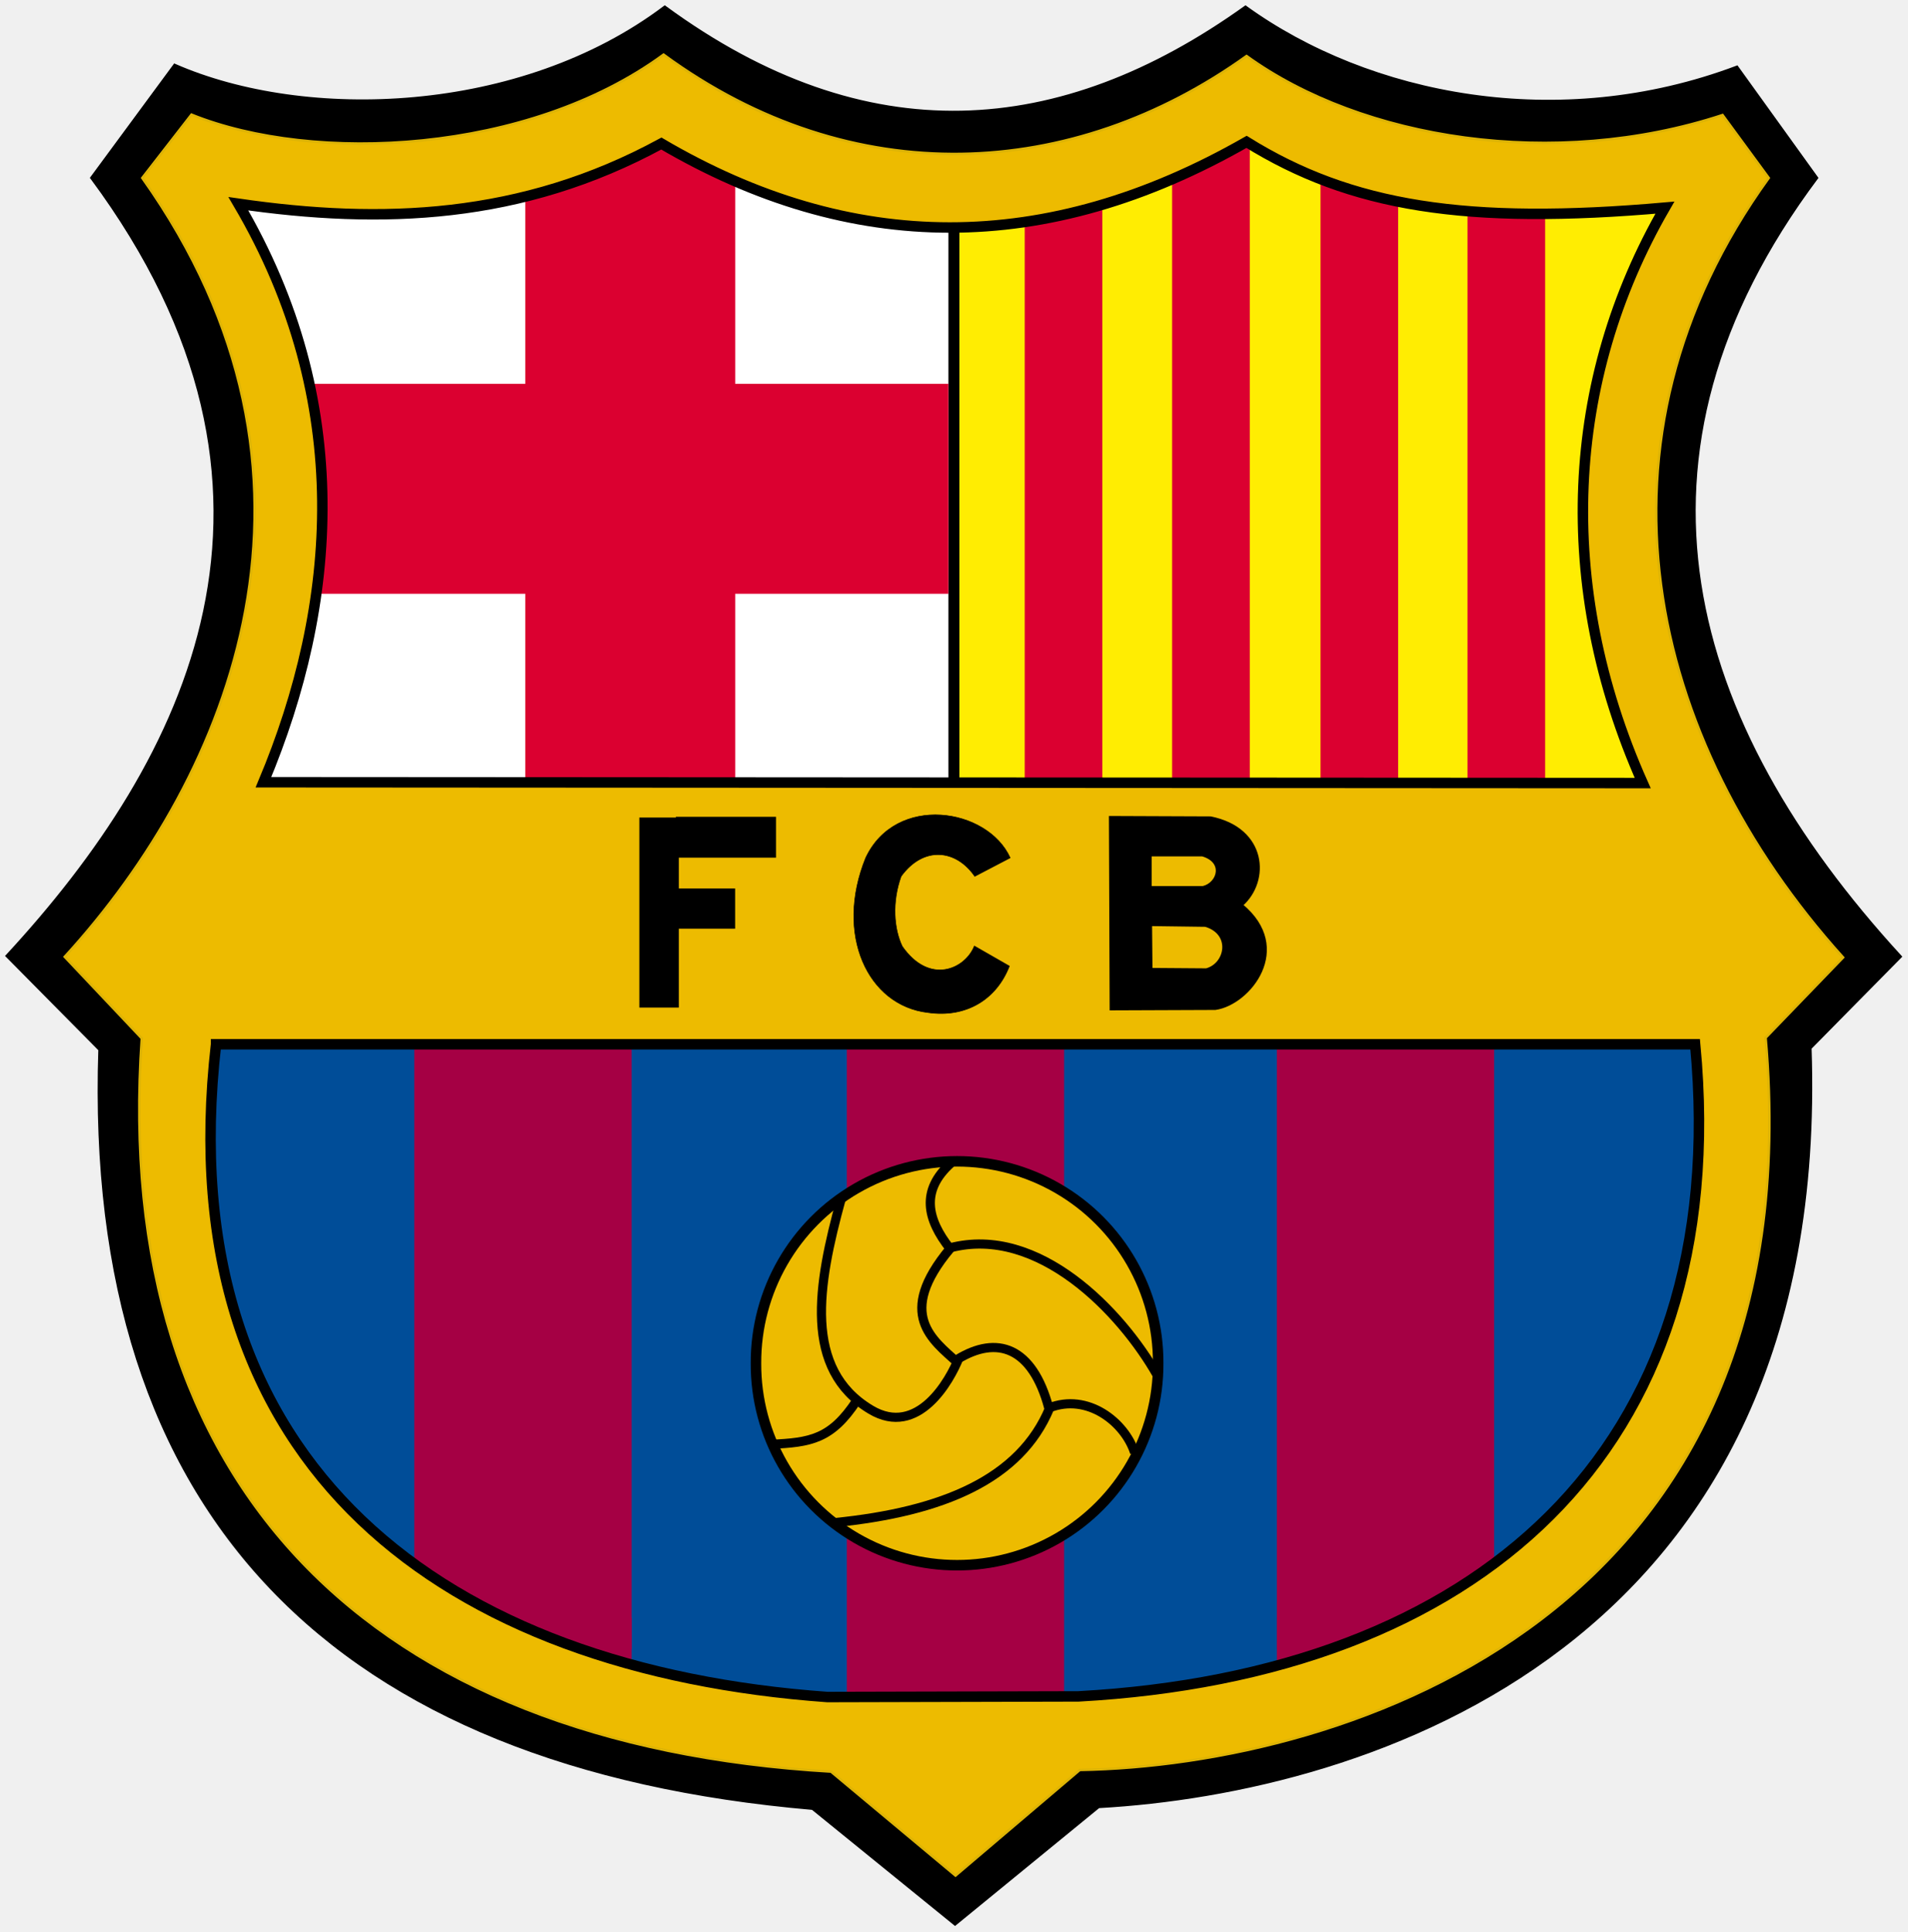
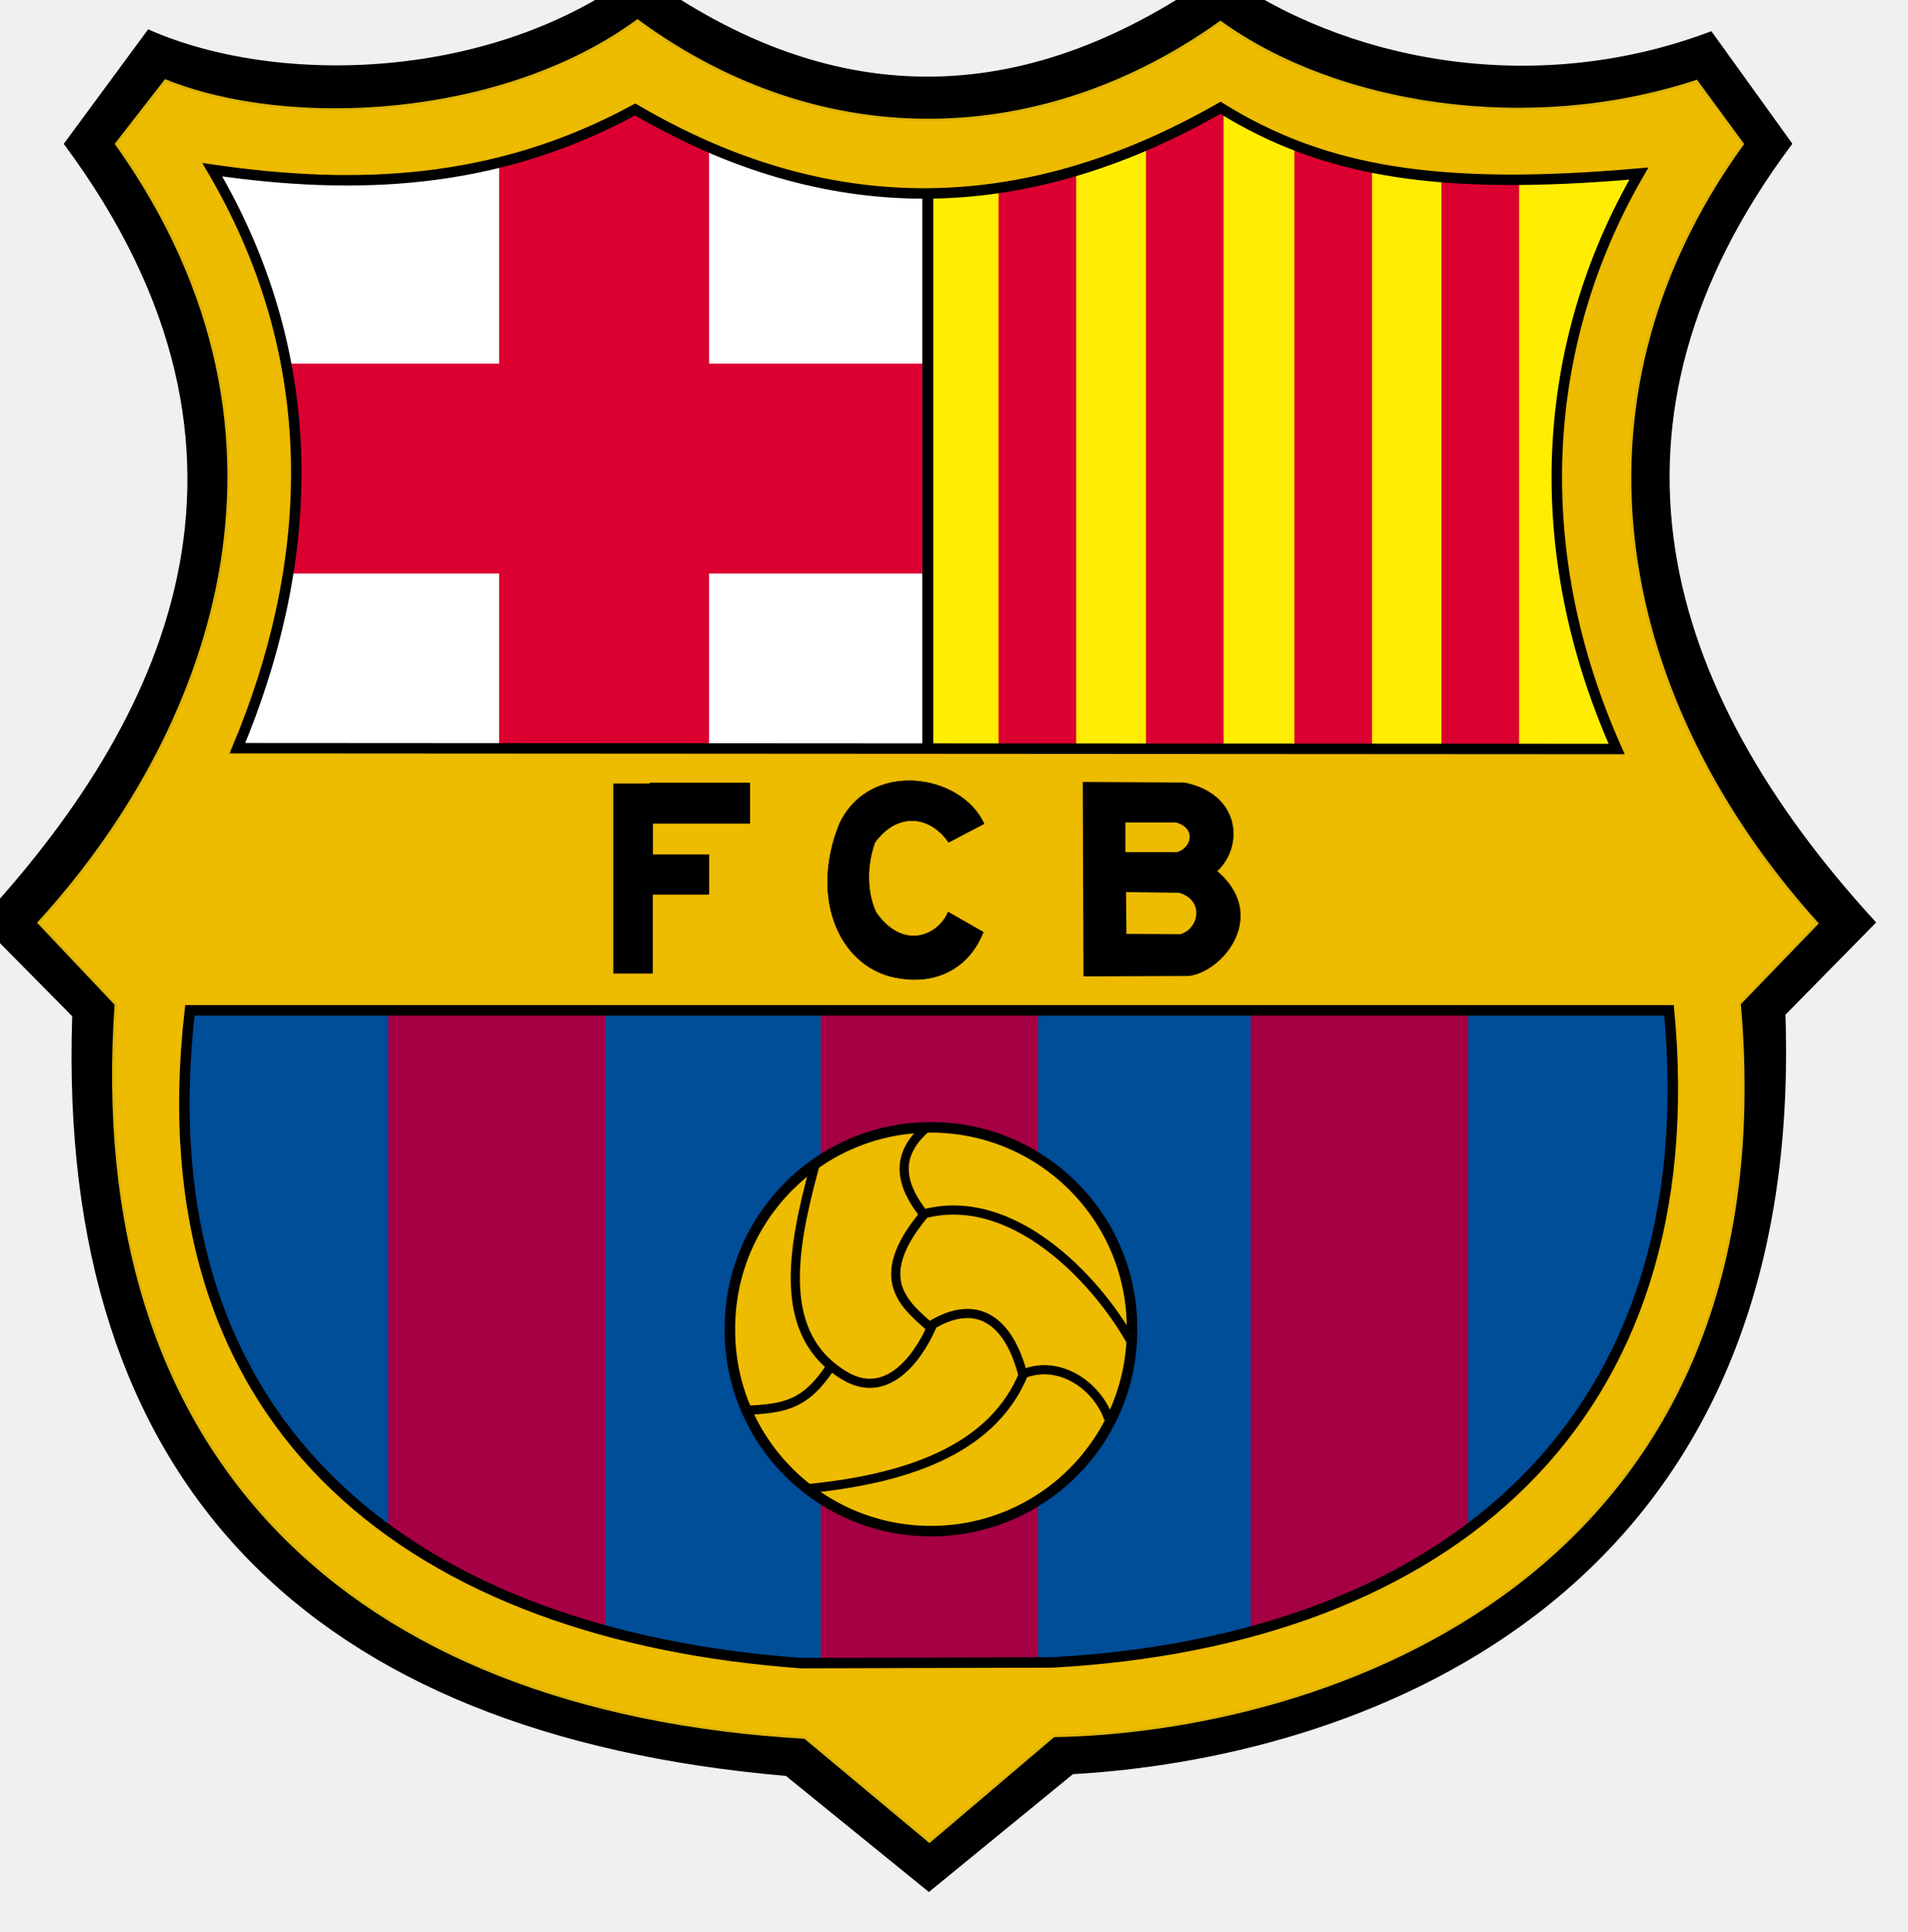
- <svg xmlns="http://www.w3.org/2000/svg" version="1.0" viewBox="1.89 2.46 138.04 139.75">
-   <path d="M74.644 174.448c50.081 21.983 132.278 19.38 187.41-22.228 77.09 56.484 151.285 50.686 222.027 0 47.165 34.092 119.78 48.648 187.916 22.944l30.545 42.44c-79.649 106.443-50.166 208.19 31.988 297.731l-34.498 34.98c7.815 229.58-169.998 284.393-272.102 290.083l-54.897 44.915-54.487-44.245C136.26 825.325 40.016 729.158 45.97 550.904L10.5 515.068C79.804 440.105 131.882 337.67 42.855 217.58z" style="fill:#000;fill-opacity:1;fill-rule:evenodd;stroke:#000;stroke-width:1px;stroke-linecap:butt;stroke-linejoin:miter;stroke-opacity:1" transform="translate(.398 -25.853)scale(.18927)" data-source="https://football-logos.cc" />
-   <path d="M78.794 546.281h586.55c15.415 162.311-87.706 249.98-244.514 258.598l-99.643.252c-150.023-10.784-261.795-89.993-242.393-258.85" style="fill:#004d98;fill-opacity:1;fill-rule:evenodd;stroke:none" transform="translate(.398 -25.853)scale(.18927)" />
-   <path d="M331.65 548.233h83.086v259.363H331.65z" style="fill:#a50044;fill-opacity:1;fill-rule:nonzero;stroke:none" transform="translate(.398 -25.853)scale(.18927)" />
-   <path d="M166.417 548.233h83.086v231.796h-83.086z" style="fill:#a50044;fill-opacity:1;fill-rule:nonzero;stroke:none" transform="translate(.373 -25.853)scale(.18927)" />
-   <path d="M195.386 768.152h54.117v23.877h-54.117zm300.817-219.919h83.086v231.796h-83.086z" style="fill:#a50044;fill-opacity:1;fill-rule:nonzero;stroke:none" transform="translate(.373 -25.853)scale(.18927)" />
-   <path d="M496.203 768.152h54.117v23.877h-54.117z" style="fill:#a50044;fill-opacity:1;fill-rule:nonzero;stroke:none" transform="translate(.373 -25.853)scale(.18927)" />
-   <path d="M370.491 228.08v230.373L90.5 460.48l28.86-110.884L83.41 216.94l177.21-22.784z" style="fill:#fff;fill-opacity:1;fill-rule:evenodd;stroke:none;stroke-width:1px;stroke-linecap:butt;stroke-linejoin:miter;stroke-opacity:1" transform="translate(.398 -25.853)scale(.18927)" />
-   <path d="M374.542 228.08v230.373l279.993 2.026-28.86-110.884 35.948-132.655-177.21-22.784z" style="fill:#ffed02;fill-opacity:1;fill-rule:evenodd;stroke:none" transform="translate(.398 -25.853)scale(.18927)" />
-   <path d="M208.704 200.719h80.278v256.307h-80.278z" style="fill:#db0030;fill-opacity:1;fill-rule:nonzero;stroke:none" transform="translate(.398 -25.853)scale(.18927)" />
-   <path d="M296.322-370.491H376.6v249.801h-80.278z" style="fill:#db0030;fill-opacity:1;fill-rule:nonzero;stroke:none" transform="rotate(90 13.125 -12.727)scale(.18927)" />
-   <path d="M399.801 218.888h29.691v236.469h-29.691zm56.362-16.939h29.691v253.966h-29.691zm56.732 14.315h29.691v240.18h-29.691zm56.201 8.799h29.691V456.23h-29.691z" style="fill:#db0030;fill-opacity:1;fill-rule:nonzero;stroke:none" transform="translate(.373 -25.853)scale(.18927)" data-source="https://football-logos.cc" />
-   <path d="M261.587 170.469c-51.707 37.9-133.53 41.887-180.5 22.937l-18.813 24.219c80.708 113.56 34.338 227.81-29.656 297.781l29.469 31.188c-11.958 171.165 87.93 270.157 263.531 280.343l47.594 39.75 47.5-40.375c102.26-1.763 281.57-59.115 262.25-279.968l29.625-30.688c-75.153-83.346-101.056-197.505-28.438-298.031l-17.656-24.062c-64.255 21.116-137.765 9.411-182-22.563-66.348 47.537-150.605 52.444-222.906-.531zM485.087 203c39.892 24.77 83.974 31.818 159.969 25.156-38.055 65.84-42.165 144.274-8.47 220l-527.374-.312c28.364-67.666 34.872-145.53-9.594-221.188 54.813 7.958 108.356 6.051 161.75-23 72.423 42.515 146.929 43.293 223.719-.656zM90.493 548.844h565.531c14.863 156.492-84.563 241.002-235.75 249.312l-96.094.25c-144.644-10.398-252.393-86.76-233.687-249.562z" style="fill:#edbb00;fill-opacity:1;fill-rule:evenodd;stroke:#deb405;stroke-width:.938px;stroke-linecap:butt;stroke-linejoin:miter;stroke-opacity:1" transform="translate(.398 -25.853)scale(.18927)" />
-   <path d="M99.008 227.48c44.466 75.657 37.953 153.52 9.59 221.186l527.362.312c-33.695-75.727-29.57-154.161 8.483-220.001-75.994 6.66-120.065-.38-159.957-25.15-76.79 43.95-151.32 43.155-223.744.64-53.393 29.05-106.921 30.971-161.734 23.013zm-8.52 321.363H656.01c14.863 156.492-84.561 241.017-235.748 249.328l-96.07.243c-144.646-10.398-252.41-86.768-233.704-249.57zm282.209-313.45v213.684" style="fill:none;fill-rule:evenodd;stroke:#000;stroke-width:4;stroke-linecap:butt;stroke-linejoin:miter;stroke-miterlimit:4;stroke-dasharray:none;stroke-opacity:1" transform="translate(.398 -25.853)scale(.18927)" />
-   <path d="M391.554 656.71a57.378 57.378 0 1 1-114.755 0 57.378 57.378 0 1 1 114.755 0z" style="fill:#edbb00;fill-opacity:1;fill-rule:nonzero;stroke:#000;stroke-width:3;stroke-linecap:butt;stroke-linejoin:miter;stroke-miterlimit:4;stroke-opacity:1;stroke-dasharray:none;stroke-dashoffset:0" transform="translate(-13.608 -65.45)scale(.25363)" />
-   <g style="stroke-width:3.5;stroke-miterlimit:4;stroke-dasharray:none">
-     <path d="M329.448 608.16c-8.975 32.709-14.54 64.915 11.35 80.391 18.09 10.814 30.322-11.24 33.711-19.784" style="fill:none;fill-rule:evenodd;stroke:#000;stroke-width:3.5;stroke-linecap:butt;stroke-linejoin:miter;stroke-miterlimit:4;stroke-dasharray:none;stroke-opacity:1" transform="translate(.398 -25.853)scale(.18927)" />
-     <path d="M302.65 701.792c15.157-.692 23.066-1.938 32.788-16.709" style="fill:none;fill-rule:evenodd;stroke:#000;stroke-width:3.5;stroke-linecap:butt;stroke-linejoin:miter;stroke-miterlimit:4;stroke-dasharray:none;stroke-opacity:1" transform="translate(.398 -25.853)scale(.18927)" />
+ <svg xmlns="http://www.w3.org/2000/svg" version="1.0" id="Calque_1" x="0px" y="0px" viewBox="1.89 2.46 138.04 139.75" style="enable-background:new 1.89 2.46 138.04 139.75;" xml:space="preserve">
+   <style type="text/css">
+ 	.st0{fill-rule:evenodd;clip-rule:evenodd;stroke:#000000;stroke-width:0.189;stroke-miterlimit:10;}
+ 	.st1{fill-rule:evenodd;clip-rule:evenodd;fill:#004D98;}
+ 	.st2{fill:#A50044;}
+ 	.st3{fill-rule:evenodd;clip-rule:evenodd;fill:#FFFFFF;}
+ 	.st4{fill-rule:evenodd;clip-rule:evenodd;fill:#FFED02;}
+ 	.st5{fill:#DB0030;}
+ 	.st6{fill-rule:evenodd;clip-rule:evenodd;fill:#EDBB00;stroke:#DEB405;stroke-width:0.177;stroke-miterlimit:10;}
+ 	.st7{fill:none;stroke:#000000;stroke-width:0.757;stroke-miterlimit:10;}
+ 	.st8{fill:#EDBB00;stroke:#000000;stroke-width:0.761;stroke-miterlimit:1.014;}
+ 	.st9{fill:none;stroke:#000000;stroke-width:0.662;stroke-miterlimit:10;}
+ 	.st10{fill-rule:evenodd;clip-rule:evenodd;stroke:#000000;stroke-width:0.038;stroke-miterlimit:10;}
+ </style>
+   <path data-source="https://football-logos.cc" class="st0" d="M12.64,4.7c9.48,4.16,25.04,3.67,35.47-4.21  c14.59,10.69,28.63,9.59,42.02,0c8.93,6.45,22.67,9.21,35.57,4.34l5.78,8.03c-15.08,20.15-9.49,39.4,6.05,56.35L131,75.85  c1.48,43.45-32.18,53.83-51.5,54.9l-10.39,8.5l-10.31-8.37C24.3,127.9,6.08,109.69,7.21,75.96L0.5,69.17  C13.61,54.99,23.47,35.6,6.62,12.87L12.64,4.7z" />
+   <path class="st1" d="M13.42,75.08h111.02c2.92,30.72-16.6,47.31-46.28,48.94l-18.86,0.05C30.9,122.03,9.75,107.04,13.42,75.08" />
+   <path class="st2" d="M61.28,75.45h15.73v49.09H61.28V75.45z" />
+   <path class="st2" d="M29.98,75.45h15.73v43.87H29.98V75.45z" />
+   <path class="st2" d="M35.46,117.08h10.24v4.52H35.46V117.08z M92.4,75.45h15.73v43.87H92.4V75.45z" />
+   <path class="st2" d="M92.4,117.08h10.24v4.52H92.4V117.08z" />
+   <path class="st3" d="M68.63,14.86v43.6l-52.99,0.38l5.46-20.99l-6.8-25.11l33.54-4.31L68.63,14.86z" />
+   <path class="st4" d="M69.4,14.86v43.6l52.99,0.38l-5.46-20.99l6.8-25.11L90.19,8.43L69.4,14.86z" />
+   <path class="st5" d="M38.01,9.68H53.2v48.51H38.01V9.68z" />
+   <path class="st5" d="M68.63,28.77v15.19H21.35V28.77L68.63,28.77z" />
+   <path data-source="https://football-logos.cc" class="st5" d="M74.15,13.12h5.62v44.76h-5.62V13.12z M84.82,9.91h5.62v48.07h-5.62  V9.91z M95.56,12.62h5.62v45.46h-5.62V12.62z M106.2,14.28h5.62v43.75h-5.62V14.28z" />
+   <path class="st6" d="M48.02,3.95c-9.79,7.17-25.27,7.93-34.16,4.34l-3.56,4.58c15.28,21.49,6.5,43.12-5.61,56.36l5.58,5.9  C8,107.54,26.9,126.27,60.14,128.2l9.01,7.52l8.99-7.64c19.35-0.33,53.29-11.19,49.64-52.99l5.61-5.81  C119.16,53.51,114.25,31.9,128,12.88l-3.34-4.55c-12.16,4-26.07,1.78-34.45-4.27C77.65,13.05,61.7,13.98,48.02,3.95z M90.32,10.11  c7.55,4.69,15.89,6.02,30.28,4.76c-7.2,12.46-7.98,27.31-1.6,41.64l-99.82-0.06c5.37-12.81,6.6-27.54-1.82-41.86  c10.37,1.51,20.51,1.15,30.61-4.35C61.68,18.28,75.79,18.43,90.32,10.11z M15.64,75.57h107.04c2.81,29.62-16.01,45.61-44.62,47.19  l-18.19,0.05C32.49,120.83,12.1,106.38,15.64,75.57z" />
+   <path class="st7" d="M17.25,14.74c8.42,14.32,7.18,29.06,1.82,41.86l99.81,0.06c-6.38-14.33-5.6-29.18,1.61-41.64  c-14.38,1.26-22.72-0.07-30.28-4.76c-14.53,8.32-28.64,8.17-42.35,0.12C37.75,15.88,27.62,16.25,17.25,14.74z M15.63,75.57h107.04  c2.81,29.62-16,45.62-44.62,47.19l-18.18,0.05C32.49,120.83,12.09,106.38,15.63,75.57L15.63,75.57z M69.05,16.24v40.44" />
+   <path class="st8" d="M83.81,98.65c0.03,8.04-6.45,14.58-14.49,14.61s-14.58-6.45-14.61-14.49c0-0.04,0-0.08,0-0.12  c-0.03-8.04,6.45-14.58,14.49-14.61c8.04-0.03,14.58,6.45,14.61,14.49C83.81,98.57,83.81,98.61,83.81,98.65z" />
+   <g>
+     <path class="st9" d="M60.86,86.79c-1.7,6.19-2.75,12.29,2.15,15.22c3.42,2.05,5.74-2.13,6.38-3.74" />
+     <path class="st9" d="M55.79,104.52c2.87-0.13,4.37-0.37,6.21-3.16" />
  </g>
-   <path d="M373.871 669.341c15.21-9.35 28.738-4.825 35.023 18.58 14.803-5.949 29.07 5.476 32.787 17.024" style="fill:none;fill-rule:evenodd;stroke:#000;stroke-width:3.5;stroke-linecap:butt;stroke-linejoin:miter;stroke-miterlimit:4;stroke-dasharray:none;stroke-opacity:1" transform="translate(.398 -25.853)scale(.18927)" />
-   <path d="M409.209 687.92c-11.237 27.129-40.792 39.687-82.283 43.822m46.969-61.289c-9.336-8.548-23.698-18.33-2.775-43.461-8.878-11.25-11.297-22.243.309-32.674" style="fill:none;fill-rule:evenodd;stroke:#000;stroke-width:3.5;stroke-linecap:butt;stroke-linejoin:miter;stroke-miterlimit:4;stroke-dasharray:none;stroke-opacity:1" transform="translate(.398 -25.853)scale(.18927)" />
-   <path d="M450.338 675.385c-13.655-24.138-45.436-57.585-79.218-48.702" style="fill:none;fill-rule:evenodd;stroke:#000;stroke-width:3.5;stroke-linecap:butt;stroke-linejoin:miter;stroke-miterlimit:4;stroke-dasharray:none;stroke-opacity:1" transform="translate(.398 -25.853)scale(.18927)" />
-   <path d="M266.3 461.88v.28h-13.969v72.657h15.094v-30.156h21.531v-15.375h-21.53v-11.781h37.155V461.88z" style="fill:#000;fill-opacity:1;fill-rule:nonzero;stroke:none;stroke-width:3.5;stroke-linecap:butt;stroke-linejoin:miter;stroke-miterlimit:4;stroke-dasharray:none;stroke-dashoffset:0;stroke-opacity:1" transform="translate(.398 -25.853)scale(.18927)" />
-   <path d="m380.57 484.64 13.547-7.076c-8.648-19.12-43.71-24.557-55.244 0-11.9 29.293.75 56.506 23.784 59.158 14.636 2.131 26.234-5.034 31.159-17.762l-13.397-7.677c-3.568 8.89-17.172 15.009-27.547.15-3.195-6.64-4.014-16.86-.451-26.794 8.508-11.69 20.945-10.425 28.148 0z" style="fill:#000;fill-rule:evenodd;stroke:#000;stroke-width:.2;stroke-linecap:butt;stroke-linejoin:miter;stroke-miterlimit:4;stroke-dasharray:none;stroke-opacity:1" transform="translate(.398 -25.853)scale(.18927)" />
-   <path d="m432.363 462.067.28 73.313 39.907-.157c12.985-1.818 30.008-23.074 10.063-39.593 10.545-9.294 9.223-29.173-11.875-33.407zm15.343 14.438h19.875c8.74 2.515 6.147 10.917.282 12.343h-20.157zm.157 26.656 20.906.281c10.341 3.078 8.006 14.863.312 16.875l-21.062-.156z" style="fill:#000;fill-rule:evenodd;stroke:#000;stroke-width:1px;stroke-linecap:butt;stroke-linejoin:miter;stroke-opacity:1" transform="translate(.398 -25.853)scale(.18927)" data-source="https://football-logos.cc" />
+   <path class="st9" d="M69.27,98.37c2.88-1.77,5.44-0.91,6.63,3.52c2.8-1.13,5.5,1.04,6.21,3.22" />
+   <path class="st9" d="M75.96,101.89c-2.13,5.13-7.72,7.51-15.57,8.29 M69.28,98.58c-1.77-1.62-4.49-3.47-0.53-8.23  c-1.68-2.13-2.14-4.21,0.06-6.18" />
+   <path class="st9" d="M83.74,99.52c-2.58-4.57-8.6-10.9-14.99-9.22" />
+   <path d="M48.91,59.11v0.05h-2.64v13.75h2.86V67.2h4.08v-2.91h-4.07v-2.23h7.03v-2.96H48.91z" />
+   <path class="st10" d="M70.54,63.41l2.56-1.34c-1.64-3.62-8.27-4.65-10.46,0c-2.25,5.54,0.14,10.69,4.5,11.2  c2.77,0.4,4.97-0.95,5.9-3.36l-2.54-1.45c-0.68,1.68-3.25,2.84-5.21,0.03c-0.6-1.26-0.76-3.19-0.09-5.07  C66.82,61.2,69.17,61.44,70.54,63.41L70.54,63.41z" />
+   <path data-source="https://football-logos.cc" class="st0" d="M80.34,59.14l0.05,13.88l7.55-0.03c2.46-0.34,5.68-4.37,1.9-7.49  c2-1.76,1.75-5.52-2.25-6.32L80.34,59.14z M83.25,61.88h3.76c1.65,0.48,1.16,2.07,0.05,2.34h-3.82V61.88z M83.28,66.92l3.96,0.05  c1.96,0.58,1.52,2.81,0.06,3.19l-3.99-0.03L83.28,66.92z" />
</svg>
